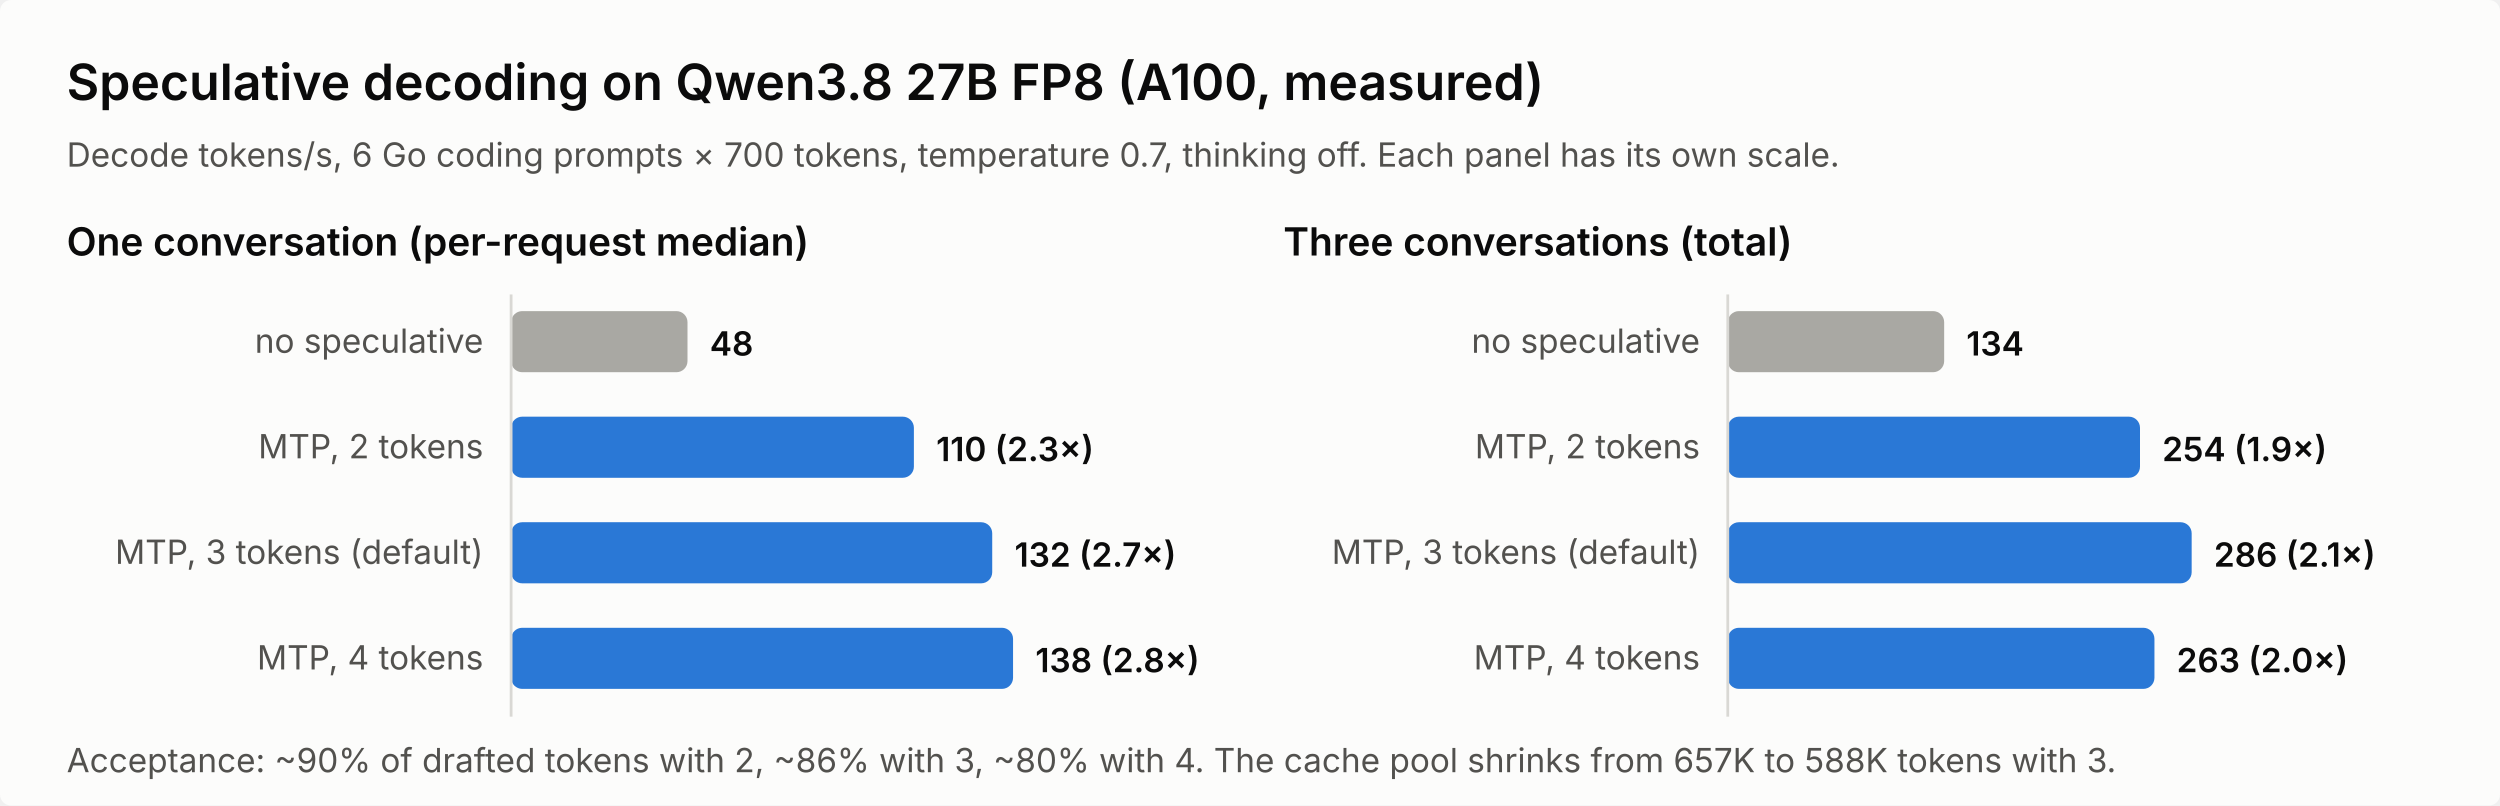
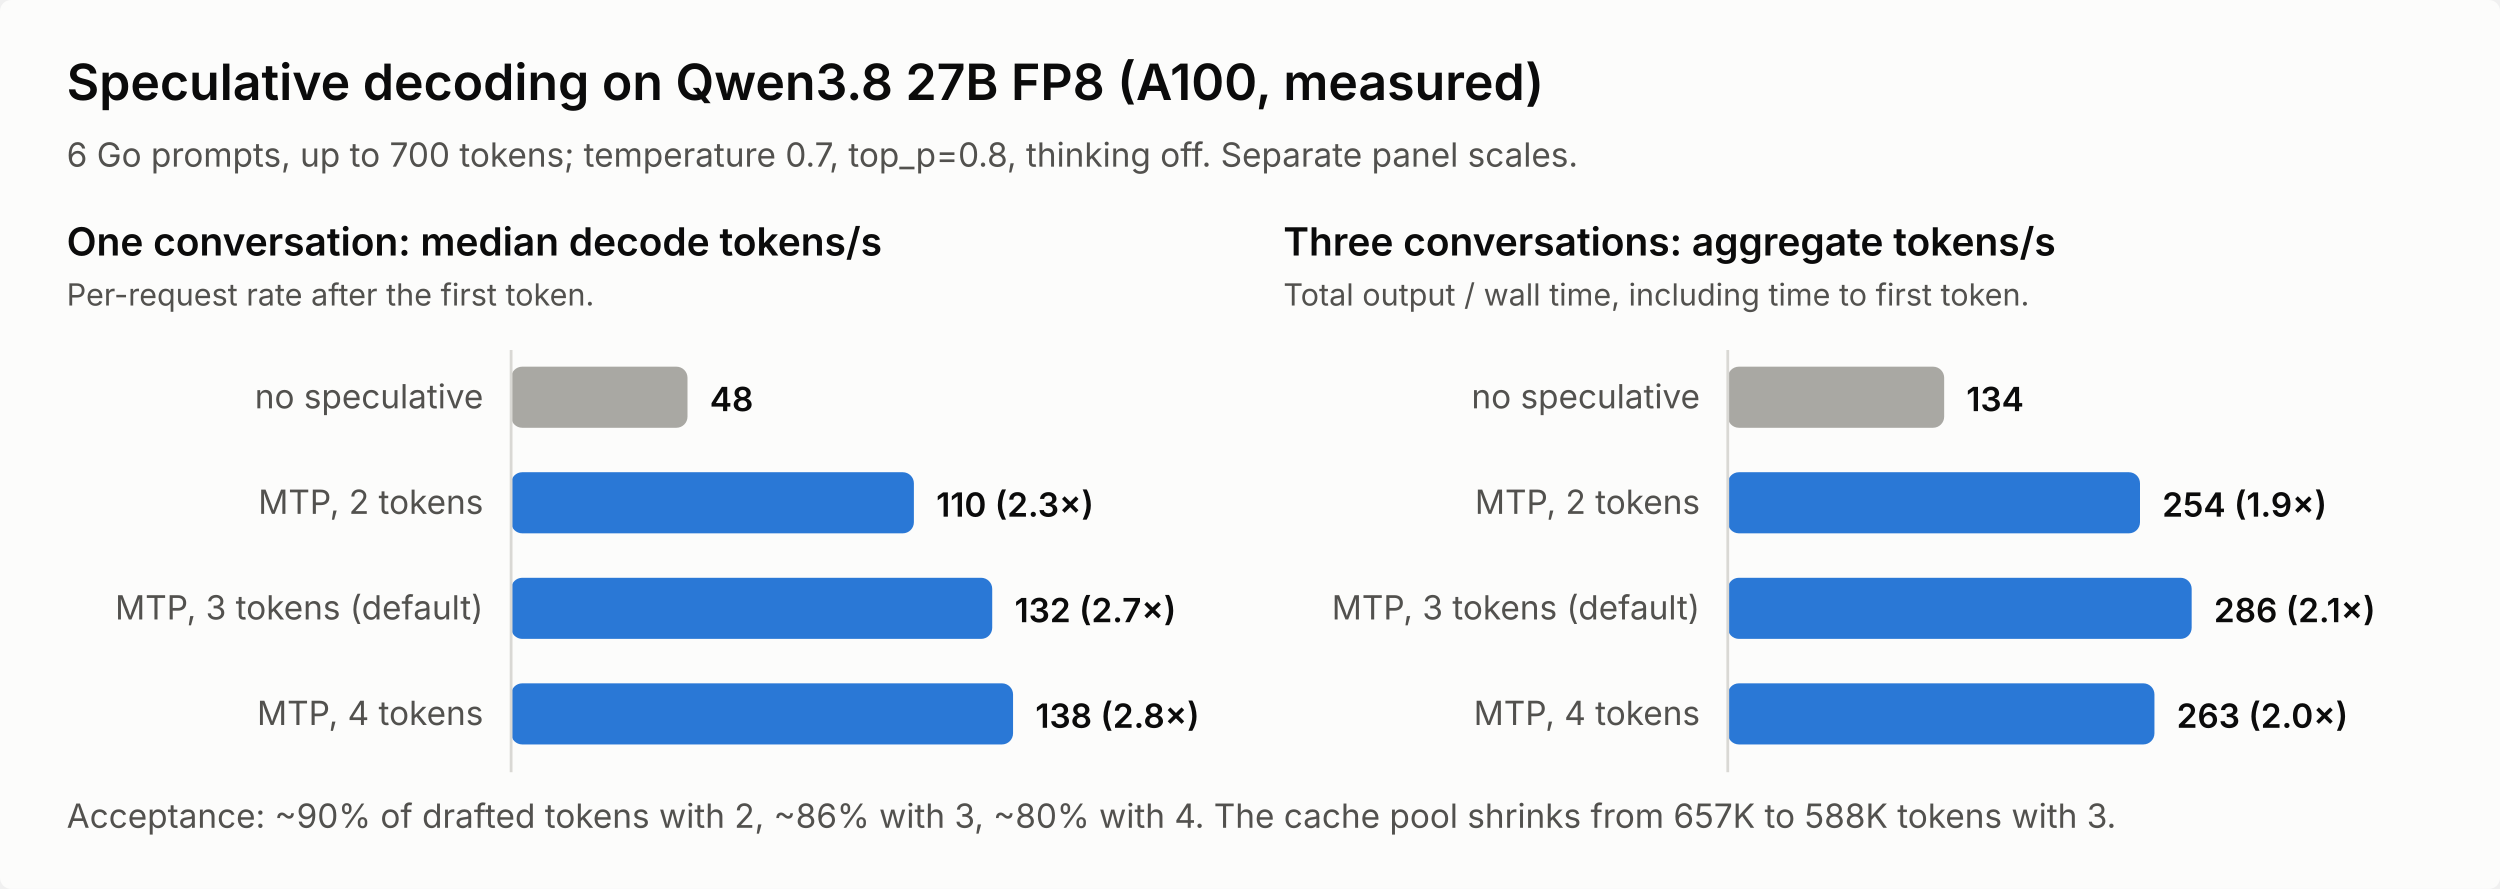
- <svg xmlns="http://www.w3.org/2000/svg" width="900" height="290" viewBox="0 0 900 290" role="img">
+ <svg xmlns="http://www.w3.org/2000/svg" width="900" height="320" viewBox="0 0 900 320" role="img">
  <style>
.bg{fill:#fcfcfb}.t1{fill:#0b0b0b}.t2{fill:#52514e}.mu{fill:#898781}.ln{stroke:#d9d8d4}.s1{fill:#2a78d6}.s0{fill:#a9a8a3}text{font-family:system-ui,-apple-system,"Segoe UI",sans-serif}
@media(prefers-color-scheme:dark){.bg{fill:#1a1a19}.t1{fill:#fff}.t2{fill:#c3c2b7}.ln{stroke:#383835}.s1{fill:#3987e5}.s0{fill:#6b6a66}}
</style>
-   <rect class="bg" width="900" height="290" rx="4" />
+   <rect class="bg" width="900" height="320" rx="4" />
  <text class="t1" x="24" y="36" font-size="18" text-anchor="start" font-weight="600">Speculative decoding on Qwen3.8 27B FP8 (A100, measured)</text>
-   <text class="t2" x="24" y="60" font-size="12" text-anchor="start" font-weight="400">Decode tokens/s, 6 Go coding prompts × 700 tokens, temperature 0.7, thinking off. Each panel has its own scale.</text>
-   <text class="t1" x="24" y="92" font-size="14" text-anchor="start" font-weight="600">One conversation (per-request median)</text>
-   <text class="t2" x="174" y="127" font-size="12" text-anchor="end" font-weight="400">no speculative</text>
-   <rect class="s0" x="184" y="112" width="63.5" height="22" rx="4" />
-   <text class="t1" x="255.525" y="128" font-size="12" text-anchor="start" font-weight="600">48</text>
-   <text class="t2" x="174" y="165" font-size="12" text-anchor="end" font-weight="400">MTP, 2 tokens</text>
-   <rect class="s1" x="184" y="150" width="145.0" height="22" rx="4" />
-   <text class="t1" x="337.031" y="166" font-size="12" text-anchor="start" font-weight="600">110  (2.3×)</text>
-   <text class="t2" x="174" y="203" font-size="12" text-anchor="end" font-weight="400">MTP, 3 tokens (default)</text>
-   <rect class="s1" x="184" y="188" width="173.2" height="22" rx="4" />
-   <text class="t1" x="365.25" y="204" font-size="12" text-anchor="start" font-weight="600">132  (2.7×)</text>
-   <text class="t2" x="174" y="241" font-size="12" text-anchor="end" font-weight="400">MTP, 4 tokens</text>
-   <rect class="s1" x="184" y="226" width="180.7" height="22" rx="4" />
-   <text class="t1" x="372.731" y="242" font-size="12" text-anchor="start" font-weight="600">138  (2.8×)</text>
-   <line class="ln" x1="184" x2="184" y1="106" y2="258" stroke-width="1" />
-   <text class="t1" x="462" y="92" font-size="14" text-anchor="start" font-weight="600">Three conversations (total)</text>
-   <text class="t2" x="612" y="127" font-size="12" text-anchor="end" font-weight="400">no speculative</text>
-   <rect class="s0" x="622" y="112" width="77.9" height="22" rx="4" />
-   <text class="t1" x="707.875" y="128" font-size="12" text-anchor="start" font-weight="600">134</text>
-   <text class="t2" x="612" y="165" font-size="12" text-anchor="end" font-weight="400">MTP, 2 tokens</text>
-   <rect class="s1" x="622" y="150" width="148.4" height="22" rx="4" />
-   <text class="t1" x="778.4" y="166" font-size="12" text-anchor="start" font-weight="600">254  (1.9×)</text>
-   <text class="t2" x="612" y="203" font-size="12" text-anchor="end" font-weight="400">MTP, 3 tokens (default)</text>
-   <rect class="s1" x="622" y="188" width="167.0" height="22" rx="4" />
-   <text class="t1" x="797.008" y="204" font-size="12" text-anchor="start" font-weight="600">286  (2.1×)</text>
-   <text class="t2" x="612" y="241" font-size="12" text-anchor="end" font-weight="400">MTP, 4 tokens</text>
-   <rect class="s1" x="622" y="226" width="153.6" height="22" rx="4" />
-   <text class="t1" x="783.592" y="242" font-size="12" text-anchor="start" font-weight="600">263  (2.0×)</text>
-   <line class="ln" x1="622" x2="622" y1="106" y2="258" stroke-width="1" />
-   <text class="t2" x="24" y="278" font-size="12" text-anchor="start" font-weight="400">Acceptance: ~90% of drafted tokens with 2, ~86% with 3, ~80% with 4. The cache pool shrinks from 657K to 588K tokens with 3.</text>
+   <text class="t2" x="24" y="60" font-size="12" text-anchor="start" font-weight="400">6 Go prompts, up to 700 tokens; temperature 0.7, top_p=0.8, thinking off. Separate panel scales.</text>
+   <text class="t1" x="24" y="92" font-size="14" text-anchor="start" font-weight="600">One conversation: median decode tokens/s</text>
+   <text class="t2" x="174" y="147" font-size="12" text-anchor="end" font-weight="400">no speculative</text>
+   <rect class="s0" x="184" y="132" width="63.5" height="22" rx="4" />
+   <text class="t1" x="255.525" y="148" font-size="12" text-anchor="start" font-weight="600">48</text>
+   <text class="t2" x="174" y="185" font-size="12" text-anchor="end" font-weight="400">MTP, 2 tokens</text>
+   <rect class="s1" x="184" y="170" width="145.0" height="22" rx="4" />
+   <text class="t1" x="337.031" y="186" font-size="12" text-anchor="start" font-weight="600">110  (2.3×)</text>
+   <text class="t2" x="174" y="223" font-size="12" text-anchor="end" font-weight="400">MTP, 3 tokens (default)</text>
+   <rect class="s1" x="184" y="208" width="173.2" height="22" rx="4" />
+   <text class="t1" x="365.25" y="224" font-size="12" text-anchor="start" font-weight="600">132  (2.7×)</text>
+   <text class="t2" x="174" y="261" font-size="12" text-anchor="end" font-weight="400">MTP, 4 tokens</text>
+   <rect class="s1" x="184" y="246" width="180.7" height="22" rx="4" />
+   <text class="t1" x="372.731" y="262" font-size="12" text-anchor="start" font-weight="600">138  (2.8×)</text>
+   <line class="ln" x1="184" x2="184" y1="126" y2="278" stroke-width="1" />
+   <text class="t1" x="462" y="92" font-size="14" text-anchor="start" font-weight="600">Three conversations: aggregate tokens/s</text>
+   <text class="t2" x="612" y="147" font-size="12" text-anchor="end" font-weight="400">no speculative</text>
+   <rect class="s0" x="622" y="132" width="77.9" height="22" rx="4" />
+   <text class="t1" x="707.875" y="148" font-size="12" text-anchor="start" font-weight="600">134</text>
+   <text class="t2" x="612" y="185" font-size="12" text-anchor="end" font-weight="400">MTP, 2 tokens</text>
+   <rect class="s1" x="622" y="170" width="148.4" height="22" rx="4" />
+   <text class="t1" x="778.4" y="186" font-size="12" text-anchor="start" font-weight="600">254  (1.9×)</text>
+   <text class="t2" x="612" y="223" font-size="12" text-anchor="end" font-weight="400">MTP, 3 tokens (default)</text>
+   <rect class="s1" x="622" y="208" width="167.0" height="22" rx="4" />
+   <text class="t1" x="797.008" y="224" font-size="12" text-anchor="start" font-weight="600">286  (2.1×)</text>
+   <text class="t2" x="612" y="261" font-size="12" text-anchor="end" font-weight="400">MTP, 4 tokens</text>
+   <rect class="s1" x="622" y="246" width="153.6" height="22" rx="4" />
+   <text class="t1" x="783.592" y="262" font-size="12" text-anchor="start" font-weight="600">263  (2.0×)</text>
+   <line class="ln" x1="622" x2="622" y1="126" y2="278" stroke-width="1" />
+   <text class="t2" x="24" y="298" font-size="12" text-anchor="start" font-weight="400">Acceptance: ~90% of drafted tokens with 2, ~86% with 3, ~80% with 4. The cache pool shrinks from 657K to 588K tokens with 3.</text>
+   <text class="t2" x="24" y="110" font-size="11">Per-request rate after the first token.</text>
+   <text class="t2" x="462" y="110" font-size="11">Total output / wall time, including time to first token.</text>
</svg>
